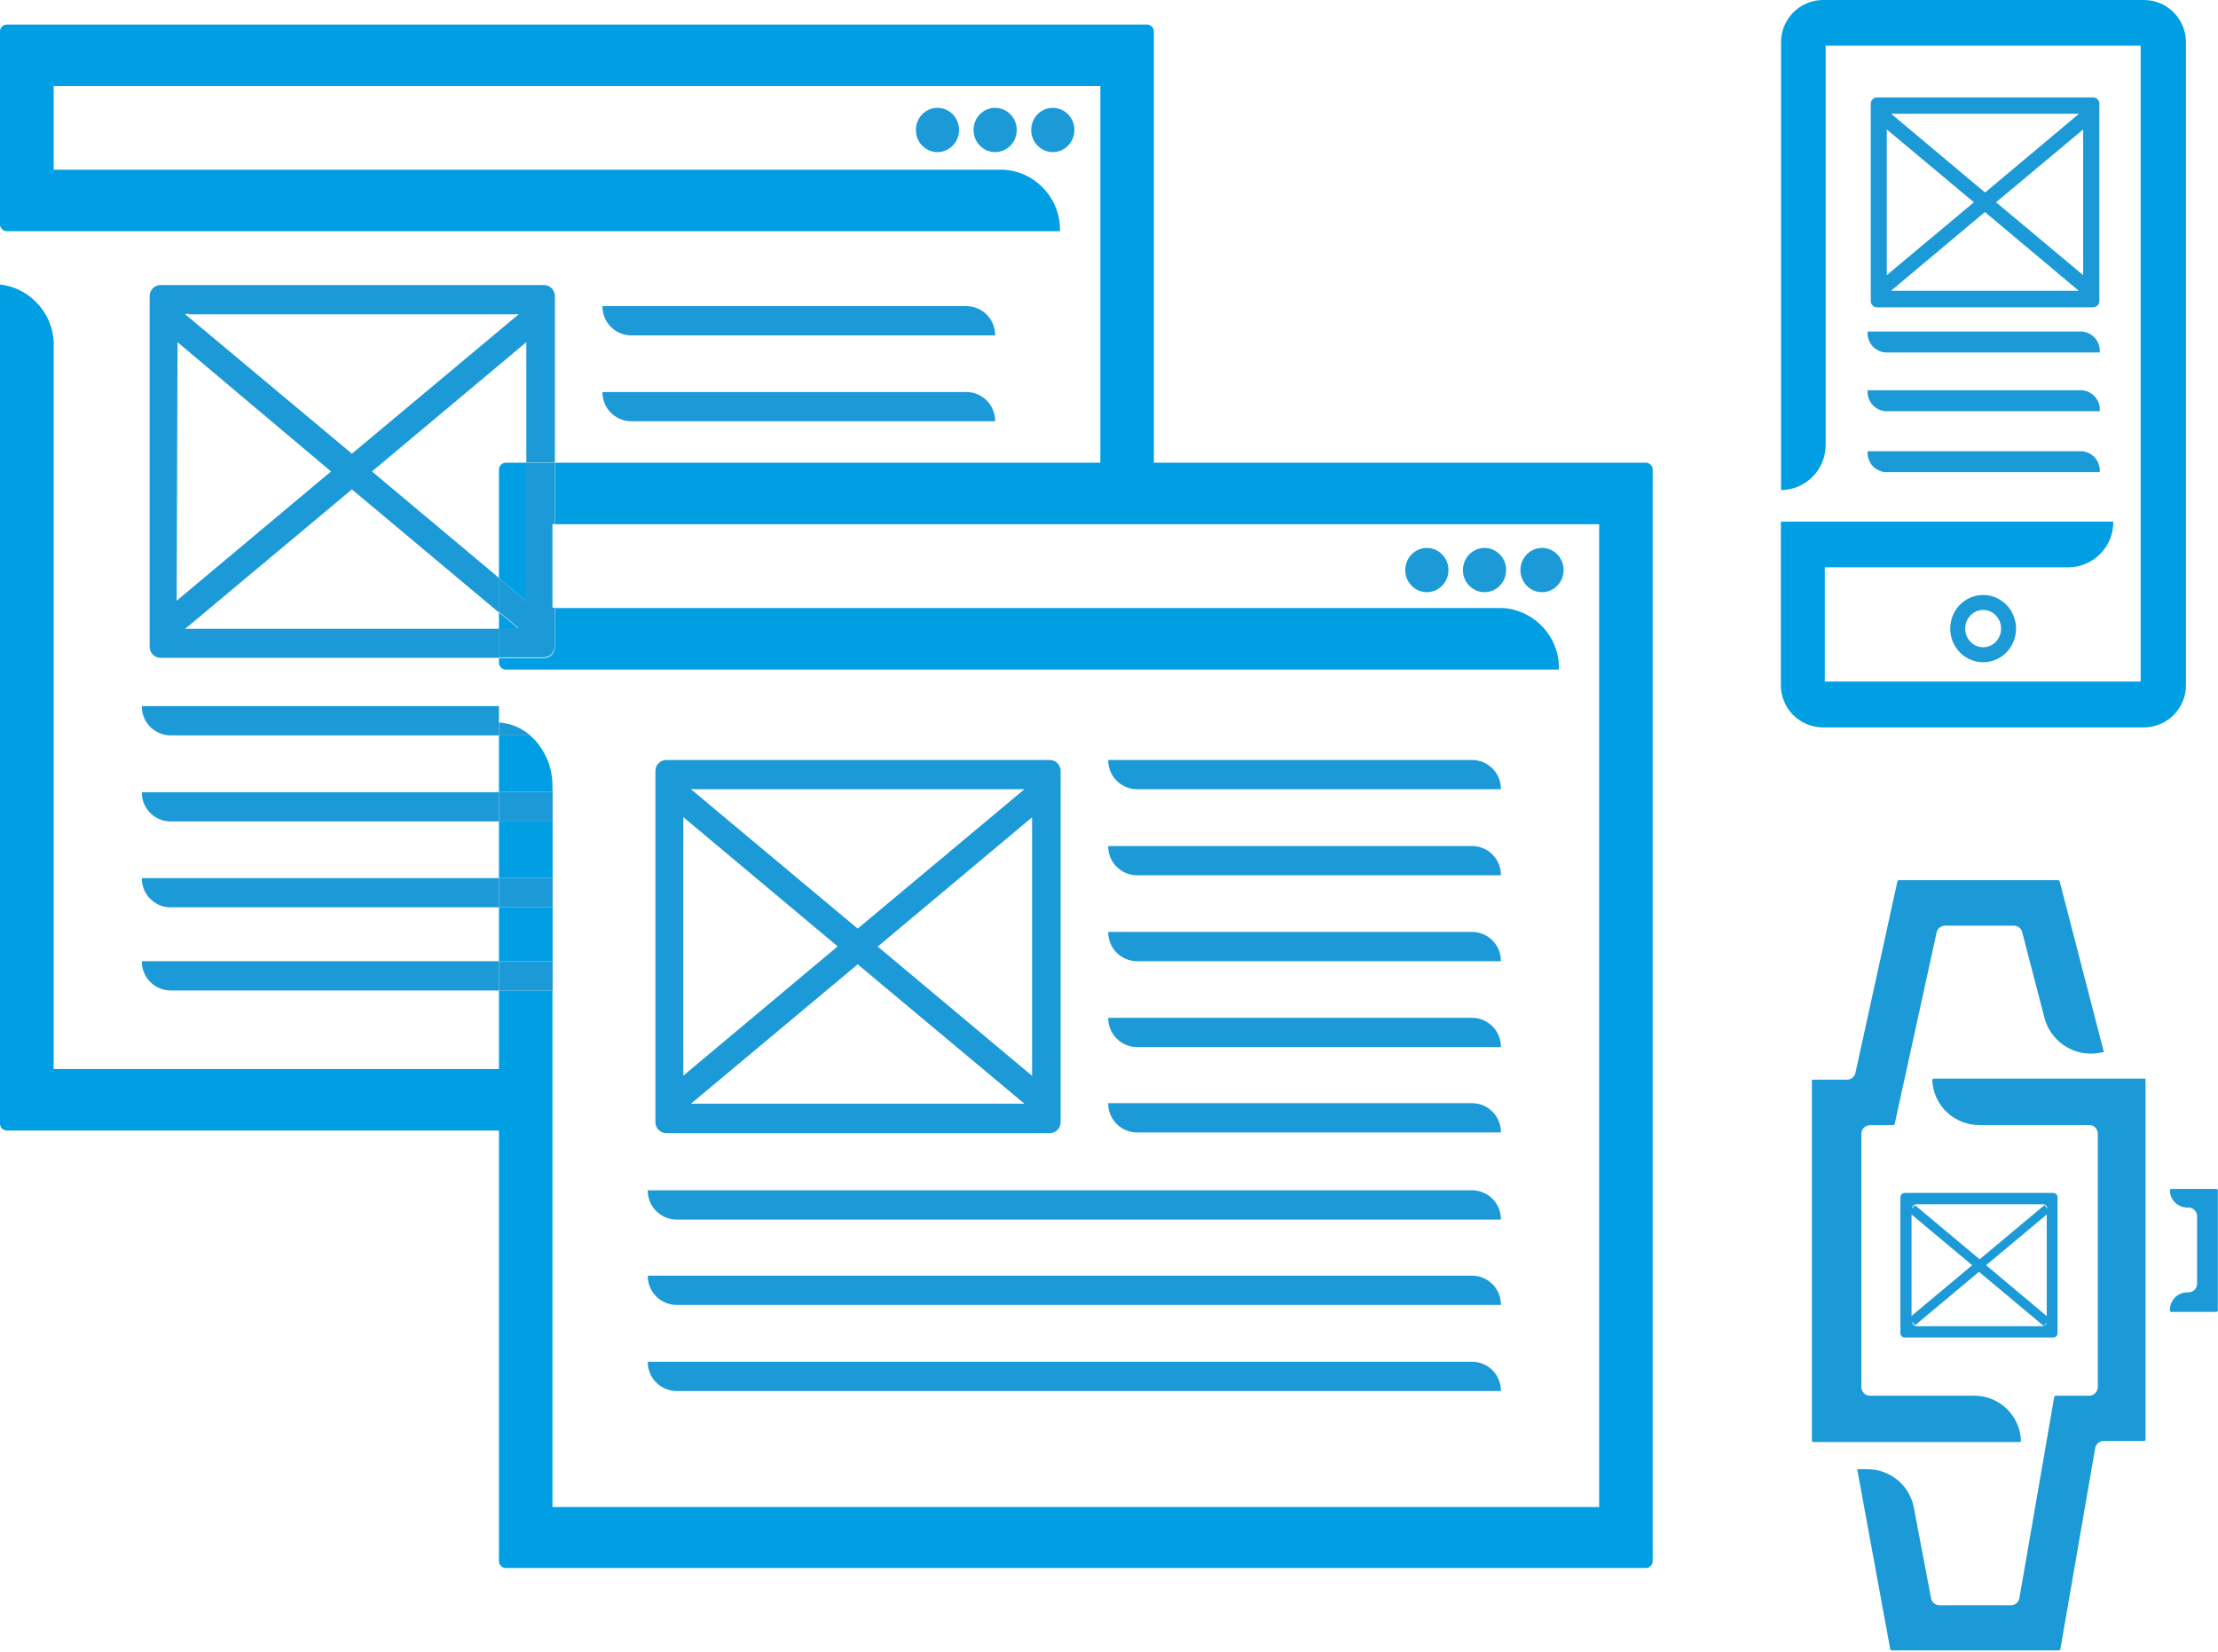
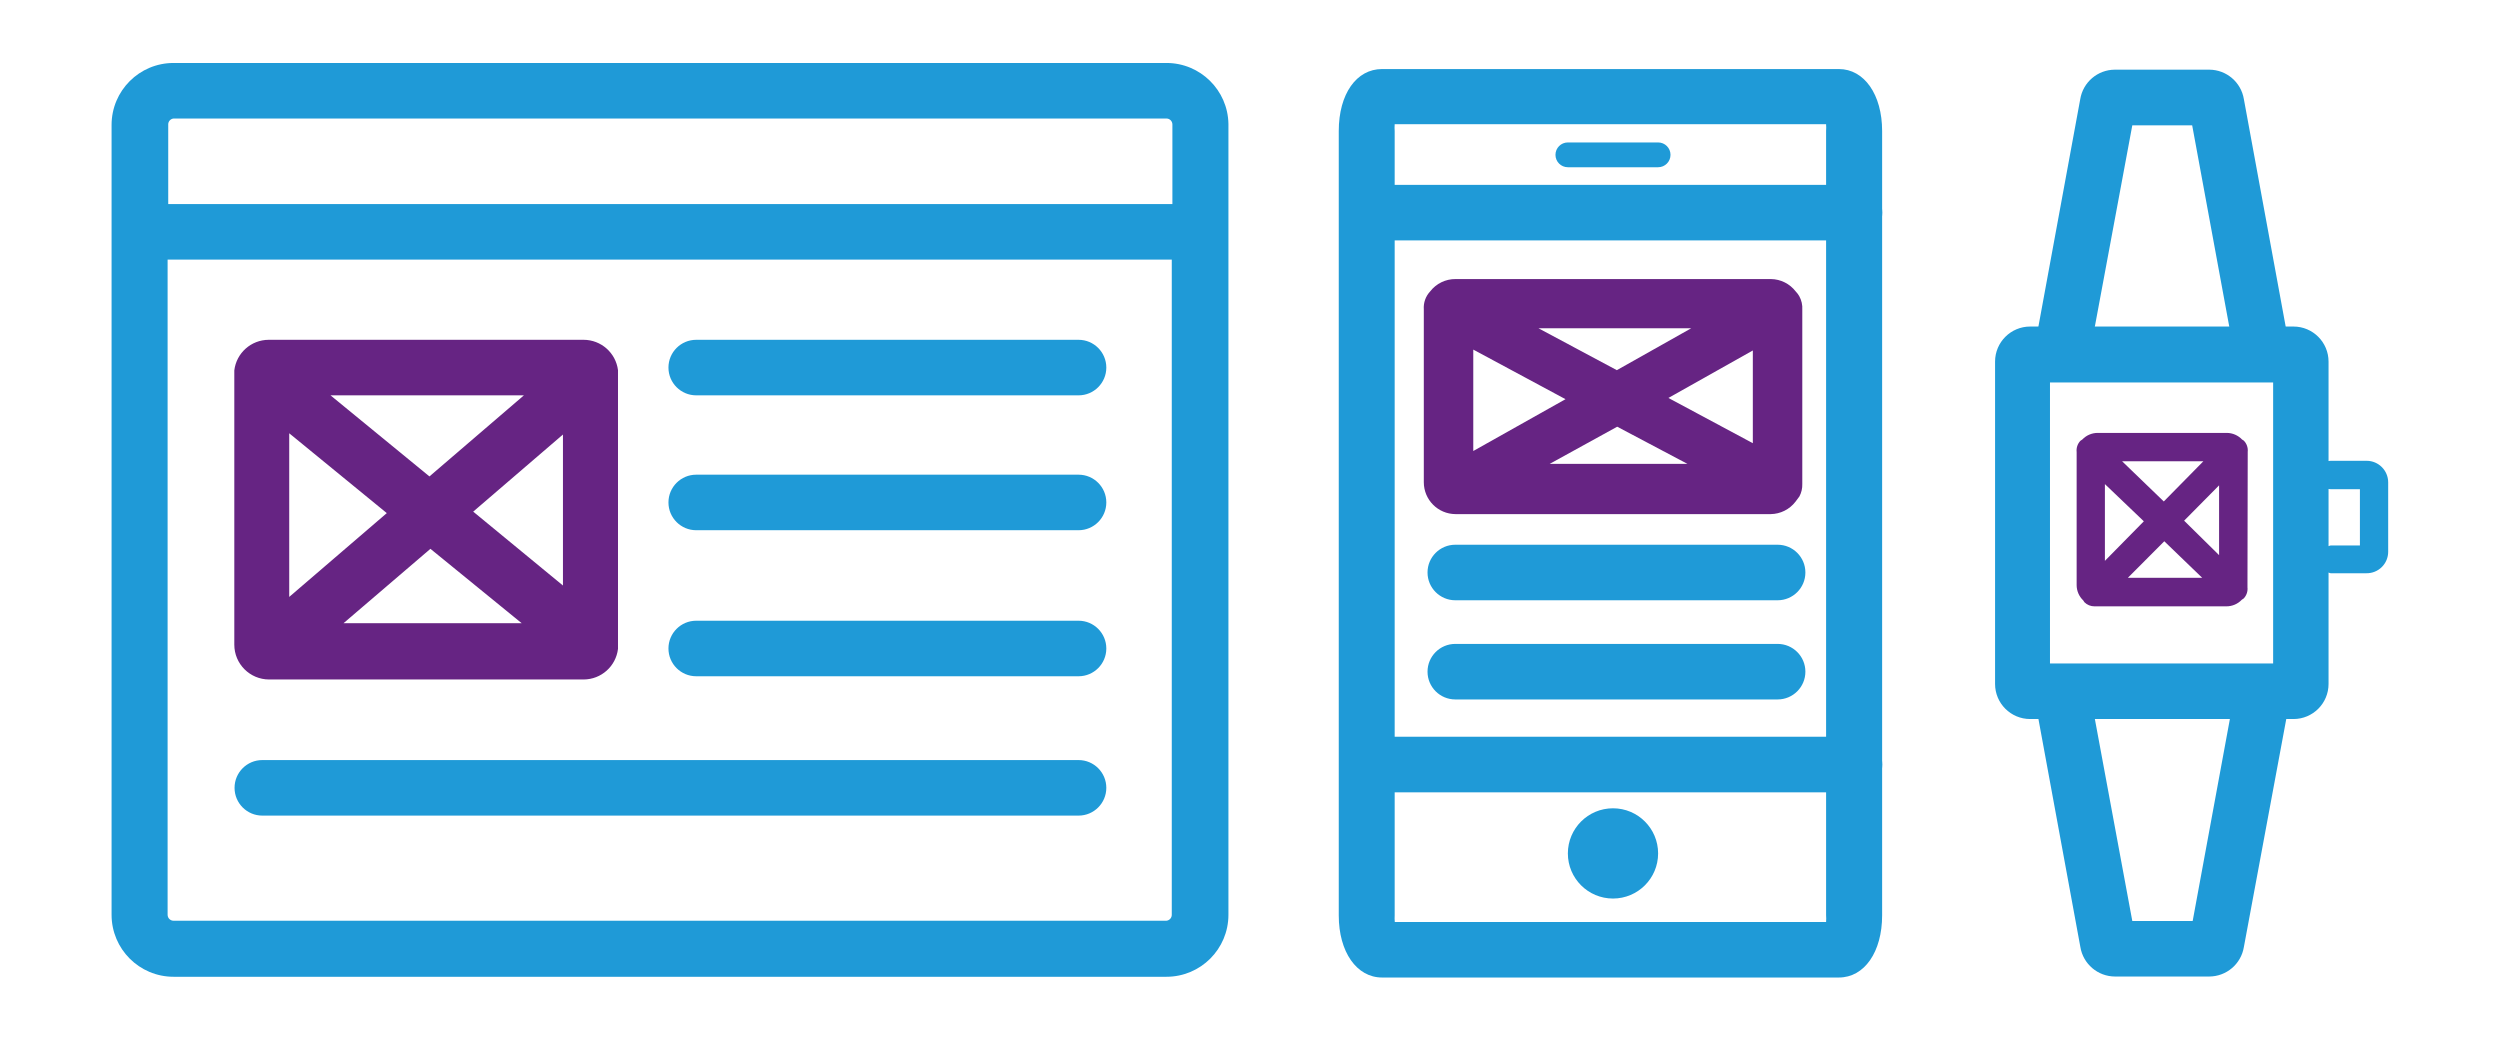
- <svg xmlns="http://www.w3.org/2000/svg" viewBox="0 0 127.31 94.81">
+ <svg xmlns="http://www.w3.org/2000/svg" viewBox="0 0 201.66 83.94">
  <defs>
-     <style>.devices-1{fill:#1c9ad7;}.devices-2,.devices-3{fill:none;}.devices-2{stroke:#1c9ad7;stroke-miterlimit:10;stroke-width:0.86px;}.devices-4{fill:#009ee2;}</style>
+     <style>.cls-1{fill:#1f9ad7;}.cls-2{fill:#662483;}</style>
  </defs>
-   <g id="Layer_2" data-name="Layer 2">
-     <g id="Layer_1-2" data-name="Layer 1">
-       <path class="devices-1" d="M86.15,45.3H65.25a1.66,1.66,0,0,1-1.64-1.68h20.9a1.66,1.66,0,0,1,1.64,1.68Z" />
-       <path class="devices-1" d="M120.52,20.23H108.2a1.11,1.11,0,0,1-1-1.2h12.32a1.11,1.11,0,0,1,1,1.2Z" />
-       <path class="devices-1" d="M120.52,23.6H108.2a1.11,1.11,0,0,1-1-1.2h12.32a1.11,1.11,0,0,1,1,1.2Z" />
-       <path class="devices-1" d="M120.52,27.1H108.2a1.11,1.11,0,0,1-1-1.2h12.32a1.11,1.11,0,0,1,1,1.2Z" />
-       <path class="devices-1" d="M86.15,50.24H65.25a1.66,1.66,0,0,1-1.64-1.68h20.9a1.66,1.66,0,0,1,1.64,1.68Z" />
-       <path class="devices-1" d="M86.15,55.17H65.25a1.66,1.66,0,0,1-1.64-1.68h20.9a1.66,1.66,0,0,1,1.64,1.68Z" />
-       <path class="devices-1" d="M86.15,60.1H65.25a1.66,1.66,0,0,1-1.64-1.68h20.9a1.66,1.66,0,0,1,1.64,1.68Z" />
-       <path class="devices-1" d="M86.15,65H65.25a1.66,1.66,0,0,1-1.64-1.68h20.9A1.66,1.66,0,0,1,86.15,65Z" />
-       <path class="devices-1" d="M86.15,70H38.82a1.66,1.66,0,0,1-1.64-1.68H84.51A1.66,1.66,0,0,1,86.15,70Z" />
-       <path class="devices-1" d="M86.15,74.9H38.82a1.66,1.66,0,0,1-1.64-1.68H84.51a1.66,1.66,0,0,1,1.64,1.68Z" />
-       <path class="devices-1" d="M86.15,79.84H38.82a1.66,1.66,0,0,1-1.64-1.68H84.51a1.66,1.66,0,0,1,1.64,1.68Z" />
-       <ellipse class="devices-1" cx="88.51" cy="32.72" rx="1.24" ry="1.27" />
-       <ellipse class="devices-1" cx="85.21" cy="32.72" rx="1.24" ry="1.27" />
-       <ellipse class="devices-1" cx="81.9" cy="32.72" rx="1.24" ry="1.27" />
-       <ellipse class="devices-2" cx="113.83" cy="36.08" rx="1.46" ry="1.5" />
-       <ellipse class="devices-1" cx="60.43" cy="7.46" rx="1.24" ry="1.27" />
-       <ellipse class="devices-1" cx="57.12" cy="7.46" rx="1.24" ry="1.27" />
-       <ellipse class="devices-1" cx="53.81" cy="7.46" rx="1.24" ry="1.27" />
-       <path class="devices-1" d="M123.12,61.91H111a.09.09,0,0,0-.09.07,2.68,2.68,0,0,0,2.75,2.59h6.25a.5.5,0,0,1,.5.49V79.62a.5.5,0,0,1-.5.49H118a.09.09,0,0,0-.09.07l-2,11.55a.5.5,0,0,1-.5.41h-4.08a.5.5,0,0,1-.49-.4l-1-5.27a2.71,2.71,0,0,0-2.7-2.14,2.93,2.93,0,0,0-.48,0,.1.1,0,0,0-.06,0l1.9,10.34a.09.09,0,0,0,.09.06h9.58a.09.09,0,0,0,.09-.06l2-11.55a.5.5,0,0,1,.5-.41h2.3a.09.09,0,0,0,.09-.07V62A.09.09,0,0,0,123.12,61.91Z" />
-       <path class="devices-1" d="M116,82.7a2.68,2.68,0,0,0-2.75-2.59h-5.91a.5.5,0,0,1-.5-.49V65.07a.5.5,0,0,1,.5-.49h1.32a.09.09,0,0,0,.09-.06l2.41-11a.5.5,0,0,1,.49-.39h3.93a.5.5,0,0,1,.49.37l1.3,5a2.76,2.76,0,0,0,3.33,1.89.09.09,0,0,0,.06,0l-2.54-9.81a.09.09,0,0,0-.09-.06H109a.09.09,0,0,0-.09.06l-2.41,11a.5.5,0,0,1-.49.39h-1.92A.09.09,0,0,0,104,62V82.7a.09.09,0,0,0,.09.07h11.82A.09.09,0,0,0,116,82.7Z" />
-       <path class="devices-1" d="M127.21,68.24h-2.57a.09.09,0,0,0-.09.07,1,1,0,0,0,1.06,1,.5.5,0,0,1,.5.49v3.89a.5.5,0,0,1-.5.49,1,1,0,0,0-1.06,1c0,.08,0,.12.09.12h2.57a.09.09,0,0,0,.09-.07V68.32A.09.09,0,0,0,127.21,68.24Z" />
-       <path class="devices-1" d="M109.08,68.72v7.8a.25.25,0,0,0,.24.25h8.54a.25.25,0,0,0,.24-.25v-7.8a.25.25,0,0,0-.24-.25h-8.54A.25.25,0,0,0,109.08,68.72Zm8.15,7.4H110a.25.25,0,0,1-.24-.25l.16.2L113.59,73l3.72,3.11.16-.2A.25.25,0,0,1,117.22,76.12ZM114,72.62l3.48-2.91v5.83Zm-.8,0-3.48,2.91V69.71ZM110,69.12h7.27a.25.25,0,0,1,.24.25l-.16-.2-3.72,3.11-3.72-3.11-.16.2A.25.25,0,0,1,110,69.12Z" />
-       <path class="devices-1" d="M60.88,63.13V45.53h0V44.26a.63.63,0,0,0-.63-.64h-22a.63.63,0,0,0-.63.64v1.26h0v17.6h0V64.4a.63.63,0,0,0,.63.64h22a.63.63,0,0,0,.63-.64V63.14h0Zm-1.64-1.38-8.86-7.42,8.86-7.42ZM58.61,45.3a.6.6,0,0,1,.19,0l-9.57,8-9.57-8a.6.6,0,0,1,.19,0Zm-19.39,1.6,8.86,7.42-8.86,7.42Zm.63,16.45a.6.6,0,0,1-.19,0l9.57-8,9.57,8a.6.6,0,0,1-.19,0Z" />
-       <path class="devices-1" d="M57.12,19.25H36.22a1.66,1.66,0,0,1-1.64-1.68h20.9a1.66,1.66,0,0,1,1.64,1.68Z" />
-       <path class="devices-1" d="M57.12,24.18H36.22a1.66,1.66,0,0,1-1.64-1.68h20.9a1.66,1.66,0,0,1,1.64,1.68Z" />
-       <path class="devices-1" d="M57.12,37.28H36.22a1.66,1.66,0,0,1-1.64-1.68h20.9a1.66,1.66,0,0,1,1.64,1.68Z" />
-       <path class="devices-3" d="M21.35,27.06l7.29,6.11V27a.4.4,0,0,1,.36-.43h1.2V19.64Z" />
-       <path class="devices-3" d="M29.77,18.08a.6.6,0,0,0-.19,0H10.82a.6.6,0,0,0-.19,0l9.57,8Z" />
-       <path class="devices-3" d="M10.62,36.05a.6.6,0,0,0,.19,0H28.64v-1L20.2,28Z" />
-       <polygon class="devices-3" points="10.19 19.64 10.19 34.48 19.05 27.07 10.19 19.64" />
-       <path class="devices-4" d="M94.51,26.56H66.23V1.84a.4.4,0,0,0-.36-.43H.36A.4.4,0,0,0,0,1.84v11a.4.4,0,0,0,.36.43H60.84a3.45,3.45,0,0,0-3.21-3.53H3.08V4.94H63.16V26.56H31.85v3.53H91.79V86.5H31.71V56.85H28.64v4.51H3.08V20A3.49,3.49,0,0,0,0,16.33V64.46a.4.4,0,0,0,.36.43H28.64V89.6A.4.4,0,0,0,29,90h65.5a.4.4,0,0,0,.36-.43V27A.4.4,0,0,0,94.51,26.56Z" />
-       <path class="devices-4" d="M28.64,27v6.19l1.57,1.31V26.56H29A.4.4,0,0,0,28.64,27Z" />
-       <path class="devices-4" d="M29.58,36.09a.6.6,0,0,0,.19,0l-1.13-.95v1Z" />
-       <rect class="devices-4" x="28.64" y="52.08" width="3.08" height="3.09" />
-       <rect class="devices-4" x="28.64" y="47.15" width="3.08" height="3.25" />
-       <path class="devices-4" d="M31.71,45.13a3.85,3.85,0,0,0-1.28-2.92H28.64v3.25h3.08Z" />
-       <path class="devices-4" d="M31.85,35.87h0v1.26a.63.63,0,0,1-.63.64H28.64V38a.4.4,0,0,0,.36.43H89.48a3.45,3.45,0,0,0-3.21-3.53H31.85v1Z" />
-       <path class="devices-1" d="M28.64,40.53H8.14a1.66,1.66,0,0,0,1.64,1.68H28.64v-.74" />
-       <path class="devices-1" d="M28.64,41.47v.74h1.79A3,3,0,0,0,28.64,41.47Z" />
-       <path class="devices-1" d="M8.14,45.47a1.66,1.66,0,0,0,1.64,1.68H28.64V45.47Z" />
-       <rect class="devices-1" x="28.64" y="45.47" width="3.08" height="1.68" />
-       <path class="devices-1" d="M8.14,50.4a1.66,1.66,0,0,0,1.64,1.68H28.64V50.4Z" />
-       <rect class="devices-1" x="28.64" y="50.4" width="3.08" height="1.68" />
-       <path class="devices-1" d="M8.14,55.17a1.66,1.66,0,0,0,1.64,1.68H28.64V55.17Z" />
-       <rect class="devices-1" x="28.64" y="55.17" width="3.08" height="1.68" />
-       <path class="devices-1" d="M10.82,36.09a.6.6,0,0,1-.19,0l9.57-8,8.44,7.07V33.17l-7.29-6.11,8.86-7.42v6.91h1.64V18.27h0V17a.63.63,0,0,0-.63-.64h-22a.63.63,0,0,0-.63.64v1.26h0v17.6h0v1.26a.63.63,0,0,0,.63.64H28.64V36.09Zm0-18.05H29.58a.6.6,0,0,1,.19,0l-9.57,8-9.57-8A.6.6,0,0,1,10.82,18Zm-.63,1.6L19,27.06l-8.86,7.42Z" />
-       <path class="devices-1" d="M30.2,26.56v7.93l-1.57-1.31V35.1l1.13.95a.6.6,0,0,1-.19,0h-.94v1.68h2.58a.63.63,0,0,0,.63-.64V35.88h0v-1h-.13V30.08h.13V26.56Z" />
-       <path class="devices-1" d="M120.5,16.57V6.66h0V5.95a.36.36,0,0,0-.35-.36H107.73a.36.36,0,0,0-.35.36v.71h0v9.91h0v.71a.36.36,0,0,0,.35.36h12.42a.36.36,0,0,0,.35-.36v-.71h0Zm-.93-.78-5-4.18,5-4.18Zm-.35-9.26.11,0-5.39,4.52-5.39-4.52.11,0Zm-10.92.9,5,4.18-5,4.18Zm.35,9.26-.11,0,5.39-4.52,5.39,4.52-.11,0Z" />
-       <path class="devices-4" d="M123.09,41.75H104.62a2.42,2.42,0,0,1-2.4-2.45V29.94h19.08a2.59,2.59,0,0,1-2.56,2.62h-14v6.56h18.13V2.62H104.79V25.51a2.59,2.59,0,0,1-2.56,2.62h0V2.45A2.42,2.42,0,0,1,104.62,0h18.46a2.42,2.42,0,0,1,2.39,2.45V39.3A2.42,2.42,0,0,1,123.09,41.75Z" />
-     </g>
+   <g id="Layer_4" data-name="Layer 4">
+     <path class="cls-1" d="M94.09,5.08H14a5,5,0,0,0-5,5V73.79a5,5,0,0,0,5,5H94.09a5,5,0,0,0,5-5V10A5,5,0,0,0,94.09,5.08ZM14,9.56H94.09a.48.48,0,0,1,.48.48v6.42h-81V10A.48.48,0,0,1,14,9.56ZM94.09,74.27H14a.48.48,0,0,1-.48-.48V20.94h81V73.79A.48.48,0,0,1,94.09,74.27Z" />
+     <path class="cls-1" d="M87,31.89H56.16a2.24,2.24,0,0,1,0-4.48H87a2.24,2.24,0,0,1,0,4.48Z" />
+     <path class="cls-1" d="M87,42.77H56.16a2.24,2.24,0,0,1,0-4.48H87a2.24,2.24,0,0,1,0,4.48Z" />
+     <path class="cls-1" d="M87,54.55H56.16a2.24,2.24,0,0,1,0-4.48H87a2.24,2.24,0,0,1,0,4.48Z" />
+     <path class="cls-1" d="M143.39,48.42h-26a2.24,2.24,0,0,1,0-4.48h26a2.24,2.24,0,0,1,0,4.48Z" />
+     <path class="cls-1" d="M143.39,56.42h-26a2.24,2.24,0,0,1,0-4.48h26a2.24,2.24,0,0,1,0,4.48Z" />
+     <path class="cls-1" d="M87,65.79H21.16a2.24,2.24,0,1,1,0-4.48H87a2.24,2.24,0,0,1,0,4.48Z" />
+     <path class="cls-1" d="M148.33,78.85H111.48c-2.05,0-3.49-2.07-3.49-5V10.57c0-3,1.43-5,3.49-5h36.85c2.05,0,3.49,2.06,3.49,5V73.83C151.82,76.79,150.39,78.85,148.33,78.85Zm-35.83-4.48h34.8a3.68,3.68,0,0,0,0-.55V10.57a3.75,3.75,0,0,0,0-.55h-34.8a3.75,3.75,0,0,0,0,.55V73.83A3.68,3.68,0,0,0,112.51,74.38ZM148.33,10h0Z" />
+     <path class="cls-1" d="M149.58,19.39H110.64a2.24,2.24,0,1,1,0-4.48h38.95a2.24,2.24,0,0,1,0,4.48Z" />
+     <path class="cls-1" d="M149.58,63.91H110.64a2.24,2.24,0,1,1,0-4.48h38.95a2.24,2.24,0,0,1,0,4.48Z" />
+     <circle class="cls-1" cx="130.11" cy="68.84" r="3.64" />
+     <path class="cls-1" d="M133.75,13.49h-7.28a1,1,0,1,1,0-2h7.28a1,1,0,0,1,0,2Z" />
+     <path class="cls-2" d="M49.85,29.86a2.8,2.8,0,0,0-2.77-2.45H21.67a2.8,2.8,0,0,0-2.77,2.47,2.22,2.22,0,0,0,0,.24s0,.06,0,.1V52a2.81,2.81,0,0,0,2.81,2.81H47.08a2.8,2.8,0,0,0,2.77-2.47,2.22,2.22,0,0,0,0-.24s0-.06,0-.1V30.22s0-.08,0-.12A2.22,2.22,0,0,0,49.85,29.86ZM23.33,34.95l7.87,6.44-7.87,6.76Zm3.33-3.06h15.6l-7.62,6.54Zm8.06,12.38,7.36,6H27.71Zm3.45-3,7.24-6.22V47.23Z" />
+     <path class="cls-2" d="M181.31,36.64a1.67,1.67,0,0,0,0-.19,1.12,1.12,0,0,0-.32-.91,1.08,1.08,0,0,0-.14-.09,1.71,1.71,0,0,0-1.23-.53H169.21a1.71,1.71,0,0,0-1.24.53,1.08,1.08,0,0,0-.16.11,1.13,1.13,0,0,0-.3.9,1.67,1.67,0,0,0,0,.18V47.19a1.71,1.71,0,0,0,.53,1.24,1.08,1.08,0,0,0,.1.15,1.14,1.14,0,0,0,.8.33l.09,0,.18,0h10.38a1.71,1.71,0,0,0,1.24-.53,1.08,1.08,0,0,0,.16-.11,1.13,1.13,0,0,0,.3-.9,1.67,1.67,0,0,0,0-.18Zm-11.52,2.41,3.14,3-3.14,3.19Zm1.39-1.84h6.55l-3.19,3.24Zm3.4,6.45,3.06,2.95h-6ZM176.18,42,179,39.15v5.63Z" />
+     <path class="cls-2" d="M145.13,23.88a2,2,0,0,0-.28-.37,2.56,2.56,0,0,0-2-1H117.41a2.56,2.56,0,0,0-2.05,1,1.91,1.91,0,0,0-.51,1.44s0,.06,0,.09V38.9a2.57,2.57,0,0,0,2.56,2.57h25.42a2.56,2.56,0,0,0,2-1l0,0,.15-.2a1.93,1.93,0,0,0,.17-.23,2,2,0,0,0,.23-1s0-.06,0-.09V25.06s0,0,0-.07A2,2,0,0,0,145.13,23.88ZM118.84,28.2l7.44,4-7.44,4.18Zm5.26-1.72h12.32l-6,3.38Zm6.35,7.94,5.67,3H125Zm4.13-2.32,6.81-3.83v7.48Z" />
+     <path class="cls-1" d="M185,58H163.76a2.83,2.83,0,0,1-2.83-2.83v-26a2.83,2.83,0,0,1,2.83-2.83H185a2.83,2.83,0,0,1,2.83,2.83v26A2.83,2.83,0,0,1,185,58Zm-19.64-4.48h18V30.85h-18Z" />
+     <path class="cls-1" d="M182.33,29.85a2.24,2.24,0,0,1-2.2-1.83l-3.3-17.91H172L168.67,28a2.24,2.24,0,0,1-4.4-.81L167.8,8a2.84,2.84,0,0,1,2.79-2.38h7.62A2.84,2.84,0,0,1,181,8l3.53,19.2a2.24,2.24,0,0,1-2.2,2.64Z" />
+     <path class="cls-1" d="M178.21,78.77H170.6a2.84,2.84,0,0,1-2.79-2.38l-3.53-19.2a2.24,2.24,0,0,1,4.4-.81L172,74.29h4.87l3.3-17.91a2.24,2.24,0,0,1,4.4.81L181,76.39A2.84,2.84,0,0,1,178.21,78.77Z" />
+     <path class="cls-1" d="M190.88,46.24H188A1.14,1.14,0,0,1,188,44h2.36V39.46H188a1.14,1.14,0,0,1,0-2.29h2.91a1.74,1.74,0,0,1,1.73,1.73v5.6A1.73,1.73,0,0,1,190.88,46.24Zm0-6.78h0Z" />
  </g>
</svg>
